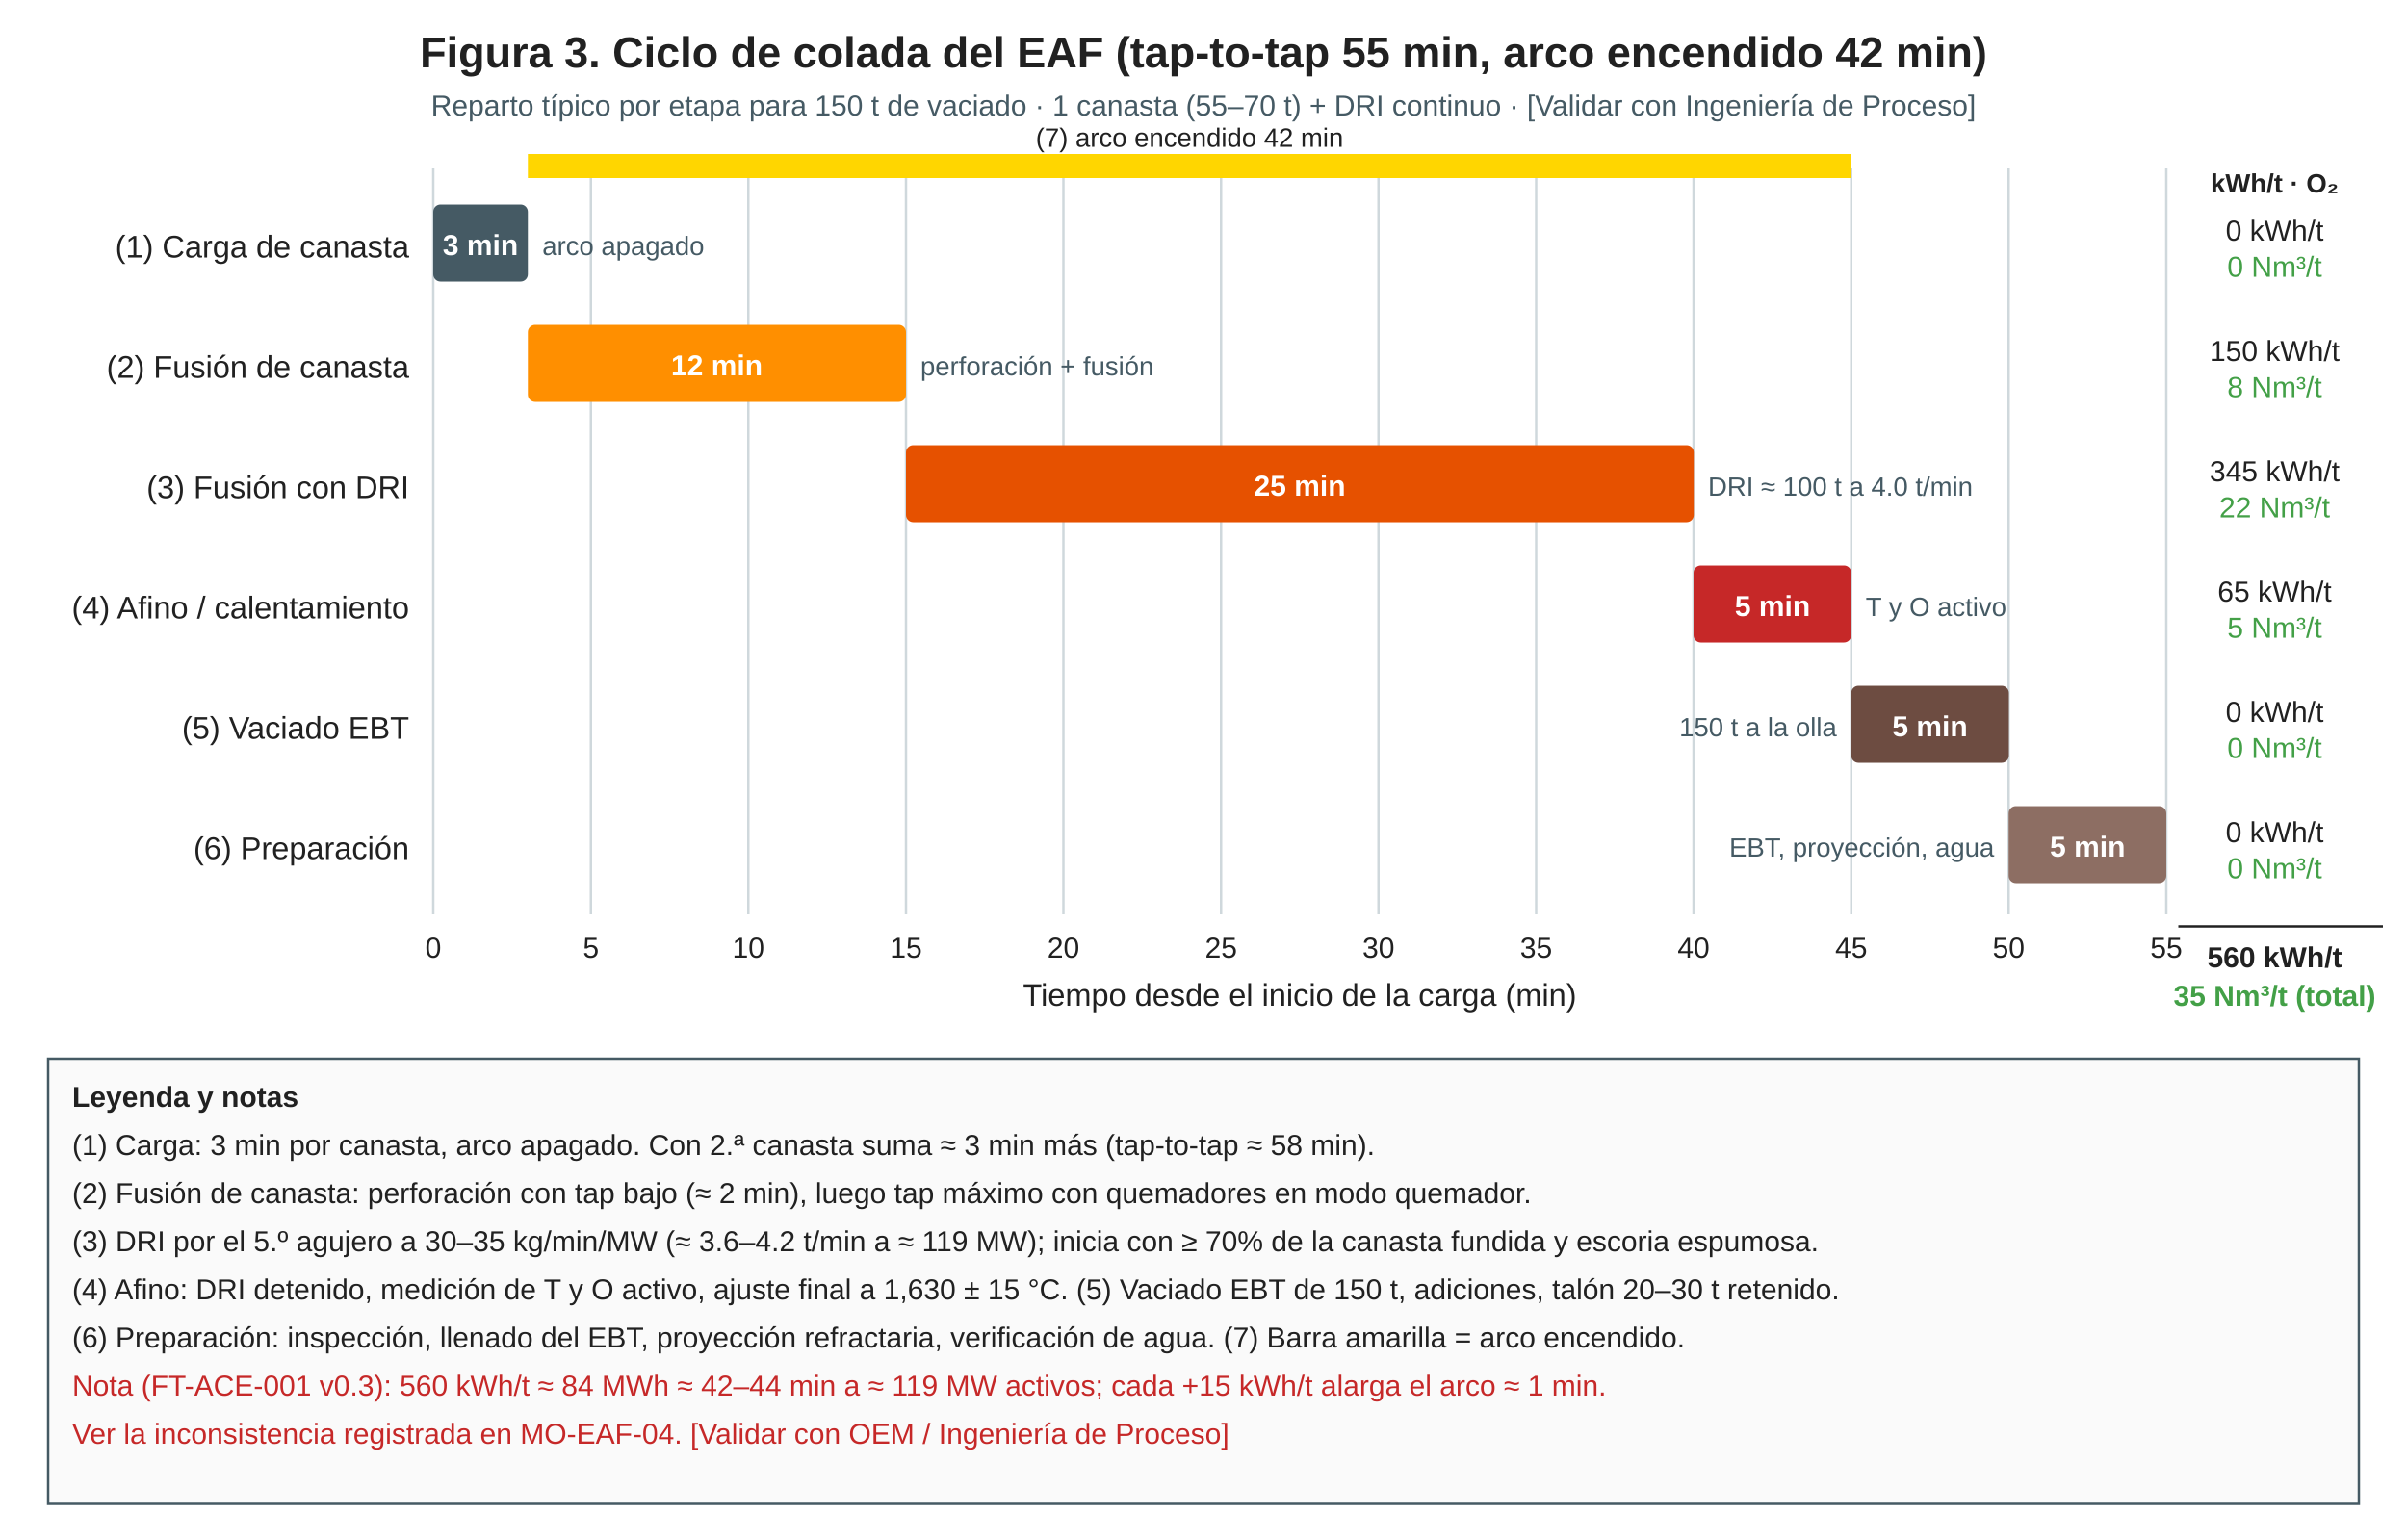
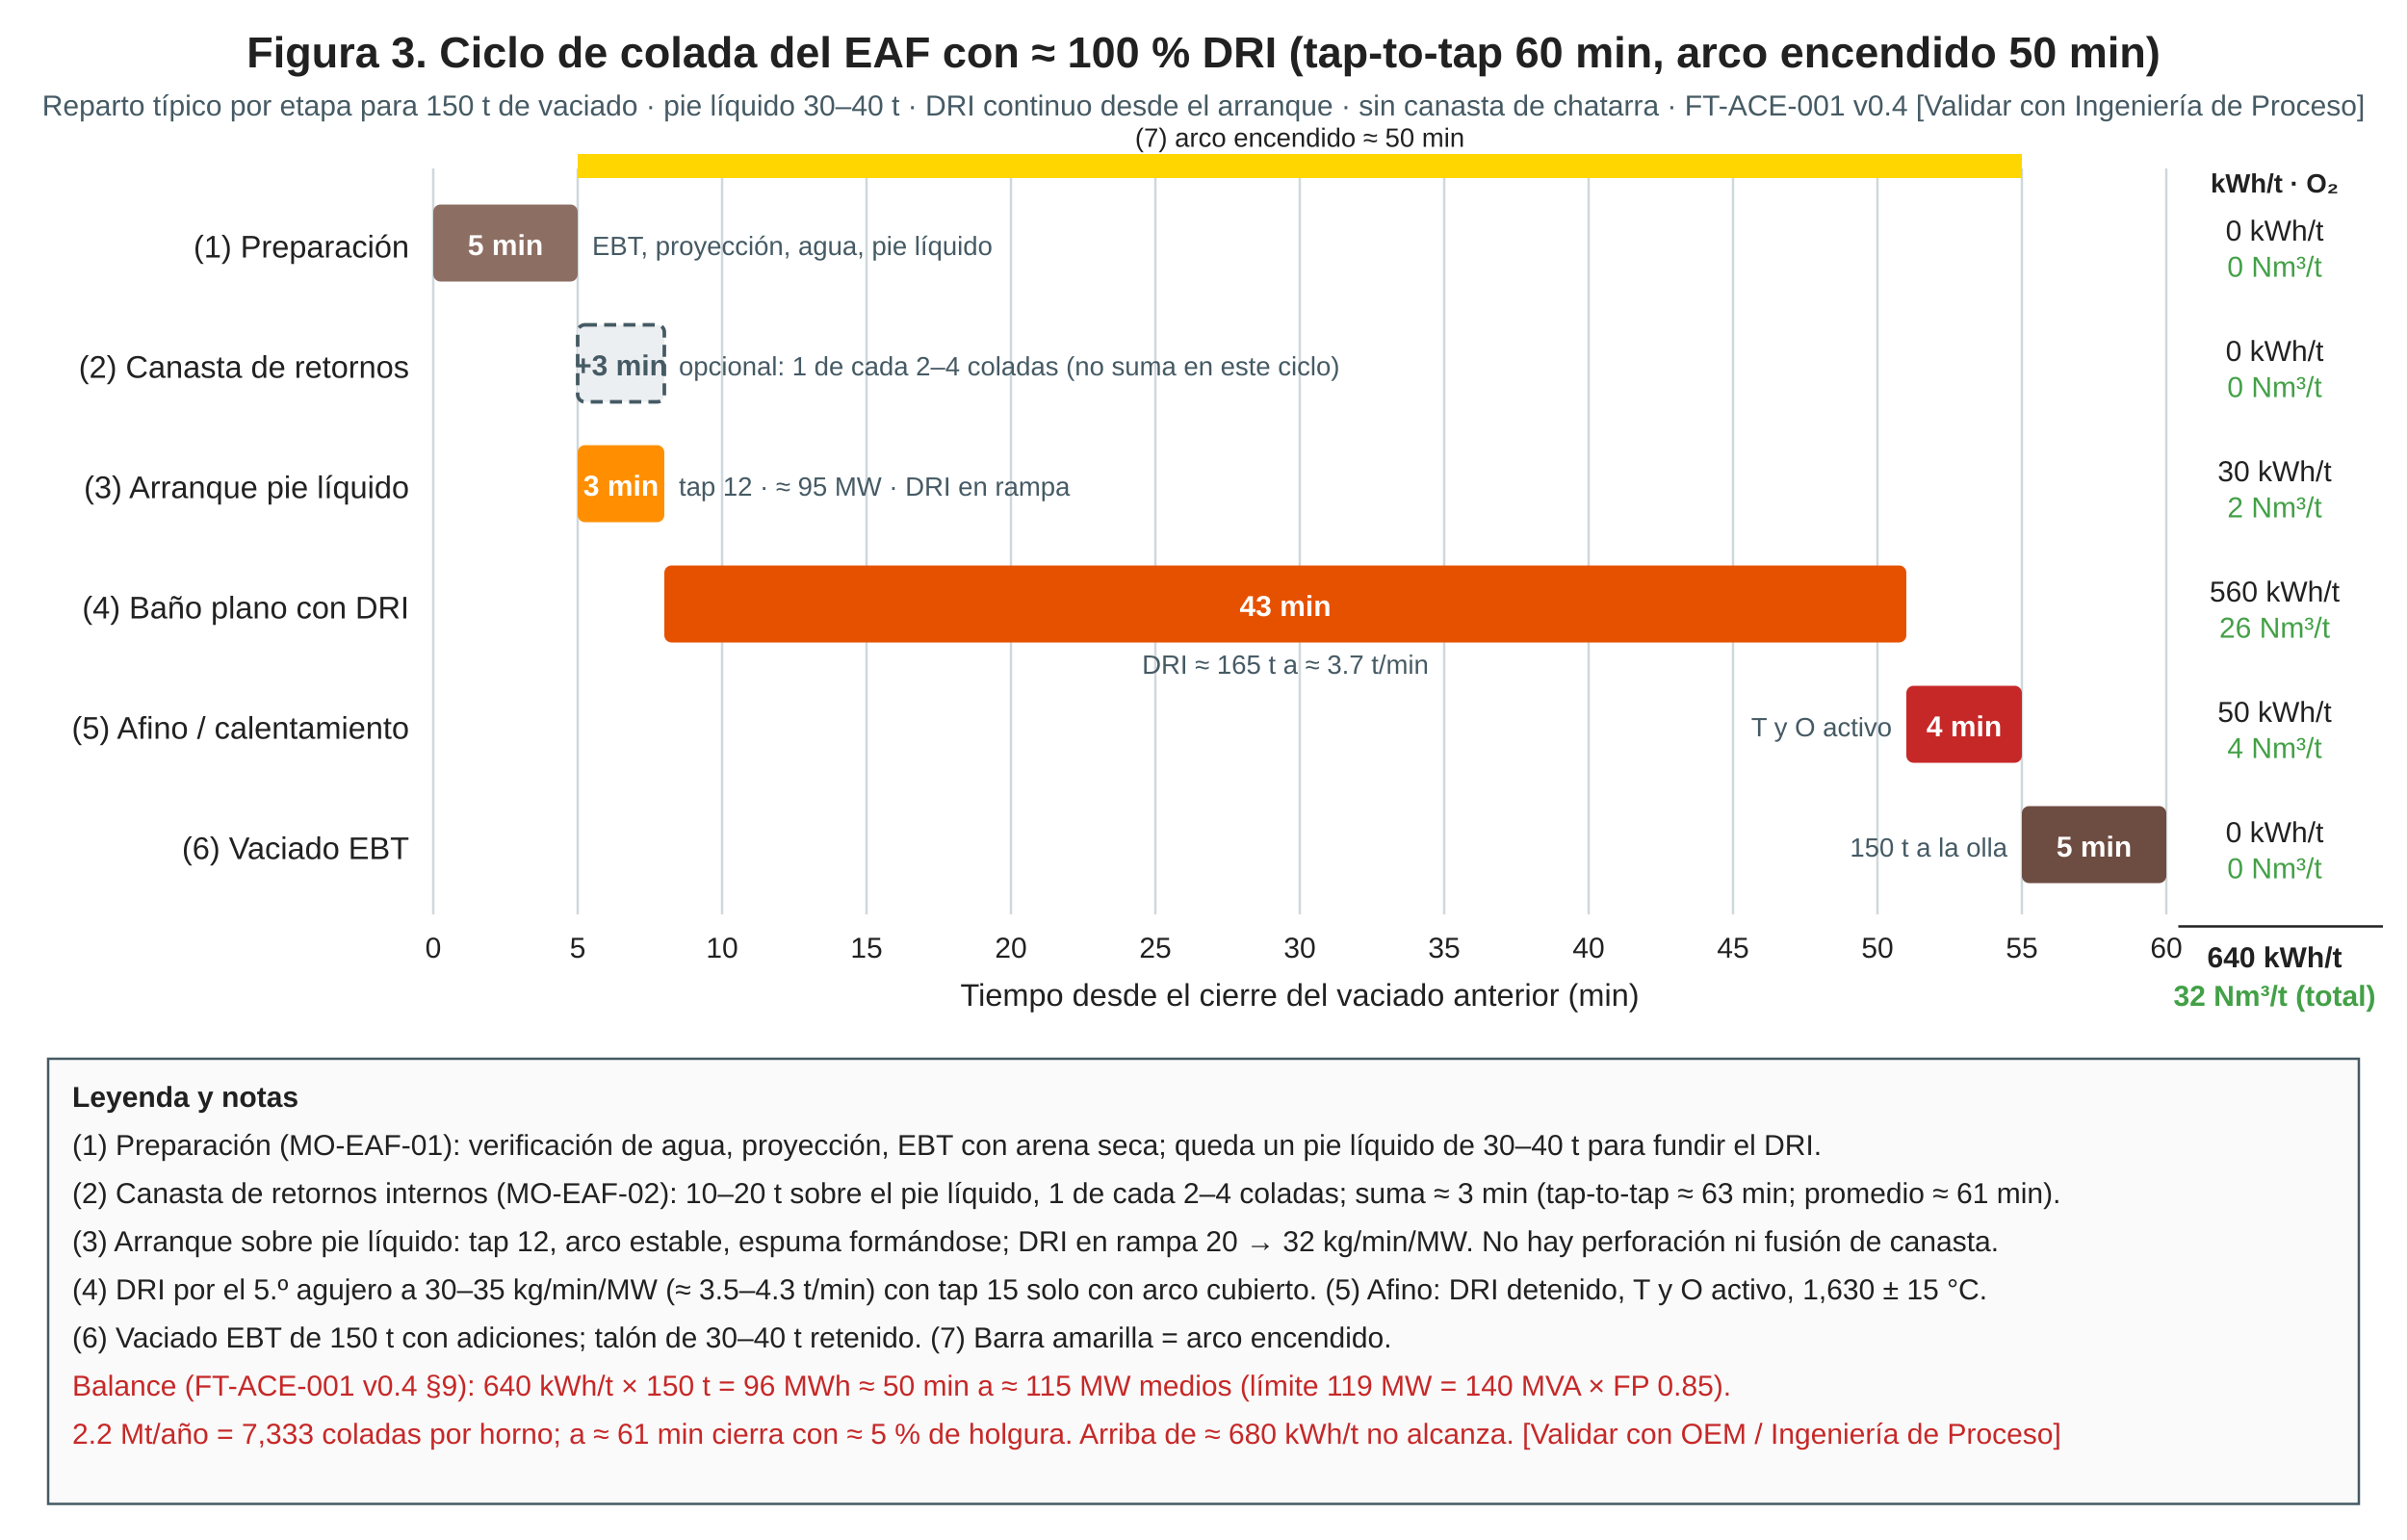
<svg xmlns="http://www.w3.org/2000/svg" viewBox="0 0 1000 640" width="1000" height="640" font-family="Arial, Helvetica, sans-serif" font-size="13">
  <rect width="100%" height="100%" fill="#ffffff" />
-   <text x="500" y="28" text-anchor="middle" font-size="18" font-weight="bold" fill="#212121">Figura 3. Ciclo de colada del EAF (tap-to-tap 55 min, arco encendido 42 min)</text>
-   <text x="500" y="48" text-anchor="middle" font-size="12" fill="#455A64">Reparto típico por etapa para 150 t de vaciado · 1 canasta (55–70 t) + DRI continuo · [Validar con Ingeniería de Proceso]</text>
+   <text x="500" y="28" text-anchor="middle" font-size="18" font-weight="bold" fill="#212121">Figura 3. Ciclo de colada del EAF con ≈ 100 % DRI (tap-to-tap 60 min, arco encendido 50 min)</text>
+   <text x="500" y="48" text-anchor="middle" font-size="12" fill="#455A64">Reparto típico por etapa para 150 t de vaciado · pie líquido 30–40 t · DRI continuo desde el arranque · sin canasta de chatarra · FT-ACE-001 v0.4 [Validar con Ingeniería de Proceso]</text>
  <line x1="180.0" y1="70" x2="180.0" y2="380" stroke="#CFD8DC" />
  <text x="180.0" y="398" text-anchor="middle" font-size="12" fill="#212121">0</text>
-   <line x1="245.5" y1="70" x2="245.5" y2="380" stroke="#CFD8DC" />
-   <text x="245.5" y="398" text-anchor="middle" font-size="12" fill="#212121">5</text>
-   <line x1="310.9" y1="70" x2="310.9" y2="380" stroke="#CFD8DC" />
-   <text x="310.9" y="398" text-anchor="middle" font-size="12" fill="#212121">10</text>
-   <line x1="376.4" y1="70" x2="376.4" y2="380" stroke="#CFD8DC" />
-   <text x="376.4" y="398" text-anchor="middle" font-size="12" fill="#212121">15</text>
-   <line x1="441.8" y1="70" x2="441.8" y2="380" stroke="#CFD8DC" />
-   <text x="441.8" y="398" text-anchor="middle" font-size="12" fill="#212121">20</text>
-   <line x1="507.3" y1="70" x2="507.3" y2="380" stroke="#CFD8DC" />
-   <text x="507.3" y="398" text-anchor="middle" font-size="12" fill="#212121">25</text>
-   <line x1="572.7" y1="70" x2="572.7" y2="380" stroke="#CFD8DC" />
-   <text x="572.7" y="398" text-anchor="middle" font-size="12" fill="#212121">30</text>
-   <line x1="638.2" y1="70" x2="638.2" y2="380" stroke="#CFD8DC" />
-   <text x="638.2" y="398" text-anchor="middle" font-size="12" fill="#212121">35</text>
-   <line x1="703.6" y1="70" x2="703.6" y2="380" stroke="#CFD8DC" />
-   <text x="703.6" y="398" text-anchor="middle" font-size="12" fill="#212121">40</text>
-   <line x1="769.1" y1="70" x2="769.1" y2="380" stroke="#CFD8DC" />
-   <text x="769.1" y="398" text-anchor="middle" font-size="12" fill="#212121">45</text>
-   <line x1="834.5" y1="70" x2="834.5" y2="380" stroke="#CFD8DC" />
-   <text x="834.5" y="398" text-anchor="middle" font-size="12" fill="#212121">50</text>
+   <line x1="240.0" y1="70" x2="240.0" y2="380" stroke="#CFD8DC" />
+   <text x="240.0" y="398" text-anchor="middle" font-size="12" fill="#212121">5</text>
+   <line x1="300.0" y1="70" x2="300.0" y2="380" stroke="#CFD8DC" />
+   <text x="300.0" y="398" text-anchor="middle" font-size="12" fill="#212121">10</text>
+   <line x1="360.0" y1="70" x2="360.0" y2="380" stroke="#CFD8DC" />
+   <text x="360.0" y="398" text-anchor="middle" font-size="12" fill="#212121">15</text>
+   <line x1="420.0" y1="70" x2="420.0" y2="380" stroke="#CFD8DC" />
+   <text x="420.0" y="398" text-anchor="middle" font-size="12" fill="#212121">20</text>
+   <line x1="480.0" y1="70" x2="480.0" y2="380" stroke="#CFD8DC" />
+   <text x="480.0" y="398" text-anchor="middle" font-size="12" fill="#212121">25</text>
+   <line x1="540.0" y1="70" x2="540.0" y2="380" stroke="#CFD8DC" />
+   <text x="540.0" y="398" text-anchor="middle" font-size="12" fill="#212121">30</text>
+   <line x1="600.0" y1="70" x2="600.0" y2="380" stroke="#CFD8DC" />
+   <text x="600.0" y="398" text-anchor="middle" font-size="12" fill="#212121">35</text>
+   <line x1="660.0" y1="70" x2="660.0" y2="380" stroke="#CFD8DC" />
+   <text x="660.0" y="398" text-anchor="middle" font-size="12" fill="#212121">40</text>
+   <line x1="720.0" y1="70" x2="720.0" y2="380" stroke="#CFD8DC" />
+   <text x="720.0" y="398" text-anchor="middle" font-size="12" fill="#212121">45</text>
+   <line x1="780.0" y1="70" x2="780.0" y2="380" stroke="#CFD8DC" />
+   <text x="780.0" y="398" text-anchor="middle" font-size="12" fill="#212121">50</text>
+   <line x1="840.0" y1="70" x2="840.0" y2="380" stroke="#CFD8DC" />
+   <text x="840.0" y="398" text-anchor="middle" font-size="12" fill="#212121">55</text>
  <line x1="900.0" y1="70" x2="900.0" y2="380" stroke="#CFD8DC" />
-   <text x="900.0" y="398" text-anchor="middle" font-size="12" fill="#212121">55</text>
-   <text x="540.0" y="418" text-anchor="middle" fill="#212121">Tiempo desde el inicio de la carga (min)</text>
-   <rect x="219.3" y="64" width="549.8" height="10" fill="#FFD600" />
-   <text x="494.2" y="61" text-anchor="middle" font-size="11" fill="#212121">(7) arco encendido 42 min</text>
+   <text x="900.0" y="398" text-anchor="middle" font-size="12" fill="#212121">60</text>
+   <text x="540.0" y="418" text-anchor="middle" fill="#212121">Tiempo desde el cierre del vaciado anterior (min)</text>
+   <rect x="240.0" y="64" width="600.0" height="10" fill="#FFD600" />
+   <text x="540.0" y="61" text-anchor="middle" font-size="11" fill="#212121">(7) arco encendido ≈ 50 min</text>
  <text x="945" y="80" text-anchor="middle" font-size="11" font-weight="bold" fill="#212121">kWh/t · O₂</text>
-   <text x="170" y="107" text-anchor="end" fill="#212121">(1) Carga de canasta</text>
-   <rect x="180.0" y="85" width="39.3" height="32" fill="#455A64" rx="3" />
-   <text x="199.6" y="106" text-anchor="middle" font-size="12" font-weight="bold" fill="#ffffff">3 min</text>
-   <text x="225.3" y="106" font-size="11" fill="#455A64">arco apagado</text>
+   <text x="170" y="107" text-anchor="end" fill="#212121">(1) Preparación</text>
+   <rect x="180.0" y="85" width="60.0" height="32" fill="#8D6E63" rx="3" />
+   <text x="210.0" y="106" text-anchor="middle" font-size="12" font-weight="bold" fill="#ffffff">5 min</text>
+   <text x="246.0" y="106" font-size="11" fill="#455A64">EBT, proyección, agua, pie líquido</text>
  <text x="945" y="100" text-anchor="middle" font-size="12" fill="#212121">0 kWh/t</text>
  <text x="945" y="115" text-anchor="middle" font-size="12" fill="#43A047">0 Nm³/t</text>
-   <text x="170" y="157" text-anchor="end" fill="#212121">(2) Fusión de canasta</text>
-   <rect x="219.3" y="135" width="157.1" height="32" fill="#FF8F00" rx="3" />
-   <text x="297.8" y="156" text-anchor="middle" font-size="12" font-weight="bold" fill="#ffffff">12 min</text>
-   <text x="382.4" y="156" font-size="11" fill="#455A64">perforación + fusión</text>
-   <text x="945" y="150" text-anchor="middle" font-size="12" fill="#212121">150 kWh/t</text>
-   <text x="945" y="165" text-anchor="middle" font-size="12" fill="#43A047">8 Nm³/t</text>
-   <text x="170" y="207" text-anchor="end" fill="#212121">(3) Fusión con DRI</text>
-   <rect x="376.4" y="185" width="327.3" height="32" fill="#E65100" rx="3" />
-   <text x="540.0" y="206" text-anchor="middle" font-size="12" font-weight="bold" fill="#ffffff">25 min</text>
-   <text x="709.6" y="206" font-size="11" fill="#455A64">DRI ≈ 100 t a 4.0 t/min</text>
-   <text x="945" y="200" text-anchor="middle" font-size="12" fill="#212121">345 kWh/t</text>
-   <text x="945" y="215" text-anchor="middle" font-size="12" fill="#43A047">22 Nm³/t</text>
-   <text x="170" y="257" text-anchor="end" fill="#212121">(4) Afino / calentamiento</text>
-   <rect x="703.6" y="235" width="65.5" height="32" fill="#C62828" rx="3" />
-   <text x="736.4" y="256" text-anchor="middle" font-size="12" font-weight="bold" fill="#ffffff">5 min</text>
-   <text x="775.1" y="256" font-size="11" fill="#455A64">T y O activo</text>
-   <text x="945" y="250" text-anchor="middle" font-size="12" fill="#212121">65 kWh/t</text>
-   <text x="945" y="265" text-anchor="middle" font-size="12" fill="#43A047">5 Nm³/t</text>
-   <text x="170" y="307" text-anchor="end" fill="#212121">(5) Vaciado EBT</text>
-   <rect x="769.1" y="285" width="65.5" height="32" fill="#6D4C41" rx="3" />
-   <text x="801.8" y="306" text-anchor="middle" font-size="12" font-weight="bold" fill="#ffffff">5 min</text>
-   <text x="763.1" y="306" text-anchor="end" font-size="11" fill="#455A64">150 t a la olla</text>
-   <text x="945" y="300" text-anchor="middle" font-size="12" fill="#212121">0 kWh/t</text>
-   <text x="945" y="315" text-anchor="middle" font-size="12" fill="#43A047">0 Nm³/t</text>
-   <text x="170" y="357" text-anchor="end" fill="#212121">(6) Preparación</text>
-   <rect x="834.5" y="335" width="65.5" height="32" fill="#8D6E63" rx="3" />
-   <text x="867.3" y="356" text-anchor="middle" font-size="12" font-weight="bold" fill="#ffffff">5 min</text>
-   <text x="828.5" y="356" text-anchor="end" font-size="11" fill="#455A64">EBT, proyección, agua</text>
+   <text x="170" y="157" text-anchor="end" fill="#212121">(2) Canasta de retornos</text>
+   <rect x="240.0" y="135" width="36.0" height="32" fill="#ECEFF1" stroke="#455A64" stroke-width="1.5" stroke-dasharray="5,3" rx="3" />
+   <text x="258.0" y="156" text-anchor="middle" font-size="12" font-weight="bold" fill="#455A64">+3 min</text>
+   <text x="282.0" y="156" font-size="11" fill="#455A64">opcional: 1 de cada 2–4 coladas (no suma en este ciclo)</text>
+   <text x="945" y="150" text-anchor="middle" font-size="12" fill="#212121">0 kWh/t</text>
+   <text x="945" y="165" text-anchor="middle" font-size="12" fill="#43A047">0 Nm³/t</text>
+   <text x="170" y="207" text-anchor="end" fill="#212121">(3) Arranque pie líquido</text>
+   <rect x="240.0" y="185" width="36.0" height="32" fill="#FF8F00" rx="3" />
+   <text x="258.0" y="206" text-anchor="middle" font-size="12" font-weight="bold" fill="#ffffff">3 min</text>
+   <text x="282.0" y="206" font-size="11" fill="#455A64">tap 12 · ≈ 95 MW · DRI en rampa</text>
+   <text x="945" y="200" text-anchor="middle" font-size="12" fill="#212121">30 kWh/t</text>
+   <text x="945" y="215" text-anchor="middle" font-size="12" fill="#43A047">2 Nm³/t</text>
+   <text x="170" y="257" text-anchor="end" fill="#212121">(4) Baño plano con DRI</text>
+   <rect x="276.0" y="235" width="516.0" height="32" fill="#E65100" rx="3" />
+   <text x="534.0" y="256" text-anchor="middle" font-size="12" font-weight="bold" fill="#ffffff">43 min</text>
+   <text x="534.0" y="280" text-anchor="middle" font-size="11" fill="#455A64">DRI ≈ 165 t a ≈ 3.7 t/min</text>
+   <text x="945" y="250" text-anchor="middle" font-size="12" fill="#212121">560 kWh/t</text>
+   <text x="945" y="265" text-anchor="middle" font-size="12" fill="#43A047">26 Nm³/t</text>
+   <text x="170" y="307" text-anchor="end" fill="#212121">(5) Afino / calentamiento</text>
+   <rect x="792.0" y="285" width="48.0" height="32" fill="#C62828" rx="3" />
+   <text x="816.0" y="306" text-anchor="middle" font-size="12" font-weight="bold" fill="#ffffff">4 min</text>
+   <text x="786.0" y="306" text-anchor="end" font-size="11" fill="#455A64">T y O activo</text>
+   <text x="945" y="300" text-anchor="middle" font-size="12" fill="#212121">50 kWh/t</text>
+   <text x="945" y="315" text-anchor="middle" font-size="12" fill="#43A047">4 Nm³/t</text>
+   <text x="170" y="357" text-anchor="end" fill="#212121">(6) Vaciado EBT</text>
+   <rect x="840.0" y="335" width="60.0" height="32" fill="#6D4C41" rx="3" />
+   <text x="870.0" y="356" text-anchor="middle" font-size="12" font-weight="bold" fill="#ffffff">5 min</text>
+   <text x="834.0" y="356" text-anchor="end" font-size="11" fill="#455A64">150 t a la olla</text>
  <text x="945" y="350" text-anchor="middle" font-size="12" fill="#212121">0 kWh/t</text>
  <text x="945" y="365" text-anchor="middle" font-size="12" fill="#43A047">0 Nm³/t</text>
  <line x1="905" y1="385" x2="990" y2="385" stroke="#212121" />
-   <text x="945" y="402" text-anchor="middle" font-size="12" font-weight="bold" fill="#212121">560 kWh/t</text>
-   <text x="945" y="418" text-anchor="middle" font-size="12" font-weight="bold" fill="#43A047">35 Nm³/t (total)</text>
+   <text x="945" y="402" text-anchor="middle" font-size="12" font-weight="bold" fill="#212121">640 kWh/t</text>
+   <text x="945" y="418" text-anchor="middle" font-size="12" font-weight="bold" fill="#43A047">32 Nm³/t (total)</text>
  <rect x="20" y="440" width="960" height="185" fill="#FAFAFA" stroke="#455A64" />
-   <text x="30" y="460" font-size="12" font-weight="bold" fill="#212121">Leyenda y notas</text>
-   <text x="30" y="480" font-size="12" fill="#212121">(1) Carga: 3 min por canasta, arco apagado. Con 2.ª canasta suma ≈ 3 min más (tap-to-tap ≈ 58 min).</text>
-   <text x="30" y="500" font-size="12" fill="#212121">(2) Fusión de canasta: perforación con tap bajo (≈ 2 min), luego tap máximo con quemadores en modo quemador.</text>
-   <text x="30" y="520" font-size="12" fill="#212121">(3) DRI por el 5.º agujero a 30–35 kg/min/MW (≈ 3.6–4.2 t/min a ≈ 119 MW); inicia con ≥ 70% de la canasta fundida y escoria espumosa.</text>
-   <text x="30" y="540" font-size="12" fill="#212121">(4) Afino: DRI detenido, medición de T y O activo, ajuste final a 1,630 ± 15 °C.   (5) Vaciado EBT de 150 t, adiciones, talón 20–30 t retenido.</text>
-   <text x="30" y="560" font-size="12" fill="#212121">(6) Preparación: inspección, llenado del EBT, proyección refractaria, verificación de agua.   (7) Barra amarilla = arco encendido.</text>
-   <text x="30" y="580" font-size="12" fill="#C62828">Nota (FT-ACE-001 v0.3): 560 kWh/t ≈ 84 MWh ≈ 42–44 min a ≈ 119 MW activos; cada +15 kWh/t alarga el arco ≈ 1 min.</text>
-   <text x="30" y="600" font-size="12" fill="#C62828">Ver la inconsistencia registrada en MO-EAF-04. [Validar con OEM / Ingeniería de Proceso]</text>
+   <text x="30" y="460" font-size="12" fill="#212121">
+     <tspan font-weight="bold">Leyenda y notas</tspan>
+   </text>
+   <text x="30" y="480" font-size="12" fill="#212121">(1) Preparación (MO-EAF-01): verificación de agua, proyección, EBT con arena seca; queda un pie líquido de 30–40 t para fundir el DRI.</text>
+   <text x="30" y="500" font-size="12" fill="#212121">(2) Canasta de retornos internos (MO-EAF-02): 10–20 t sobre el pie líquido, 1 de cada 2–4 coladas; suma ≈ 3 min (tap-to-tap ≈ 63 min; promedio ≈ 61 min).</text>
+   <text x="30" y="520" font-size="12" fill="#212121">(3) Arranque sobre pie líquido: tap 12, arco estable, espuma formándose; DRI en rampa 20 → 32 kg/min/MW. No hay perforación ni fusión de canasta.</text>
+   <text x="30" y="540" font-size="12" fill="#212121">(4) DRI por el 5.º agujero a 30–35 kg/min/MW (≈ 3.5–4.3 t/min) con tap 15 solo con arco cubierto.   (5) Afino: DRI detenido, T y O activo, 1,630 ± 15 °C.</text>
+   <text x="30" y="560" font-size="12" fill="#212121">(6) Vaciado EBT de 150 t con adiciones; talón de 30–40 t retenido.   (7) Barra amarilla = arco encendido.</text>
+   <text x="30" y="580" font-size="12" fill="#C62828">Balance (FT-ACE-001 v0.4 §9): 640 kWh/t × 150 t = 96 MWh ≈ 50 min a ≈ 115 MW medios (límite 119 MW = 140 MVA × FP 0.85).</text>
+   <text x="30" y="600" font-size="12" fill="#C62828">2.2 Mt/año = 7,333 coladas por horno; a ≈ 61 min cierra con ≈ 5 % de holgura. Arriba de ≈ 680 kWh/t no alcanza. [Validar con OEM / Ingeniería de Proceso]</text>
</svg>
